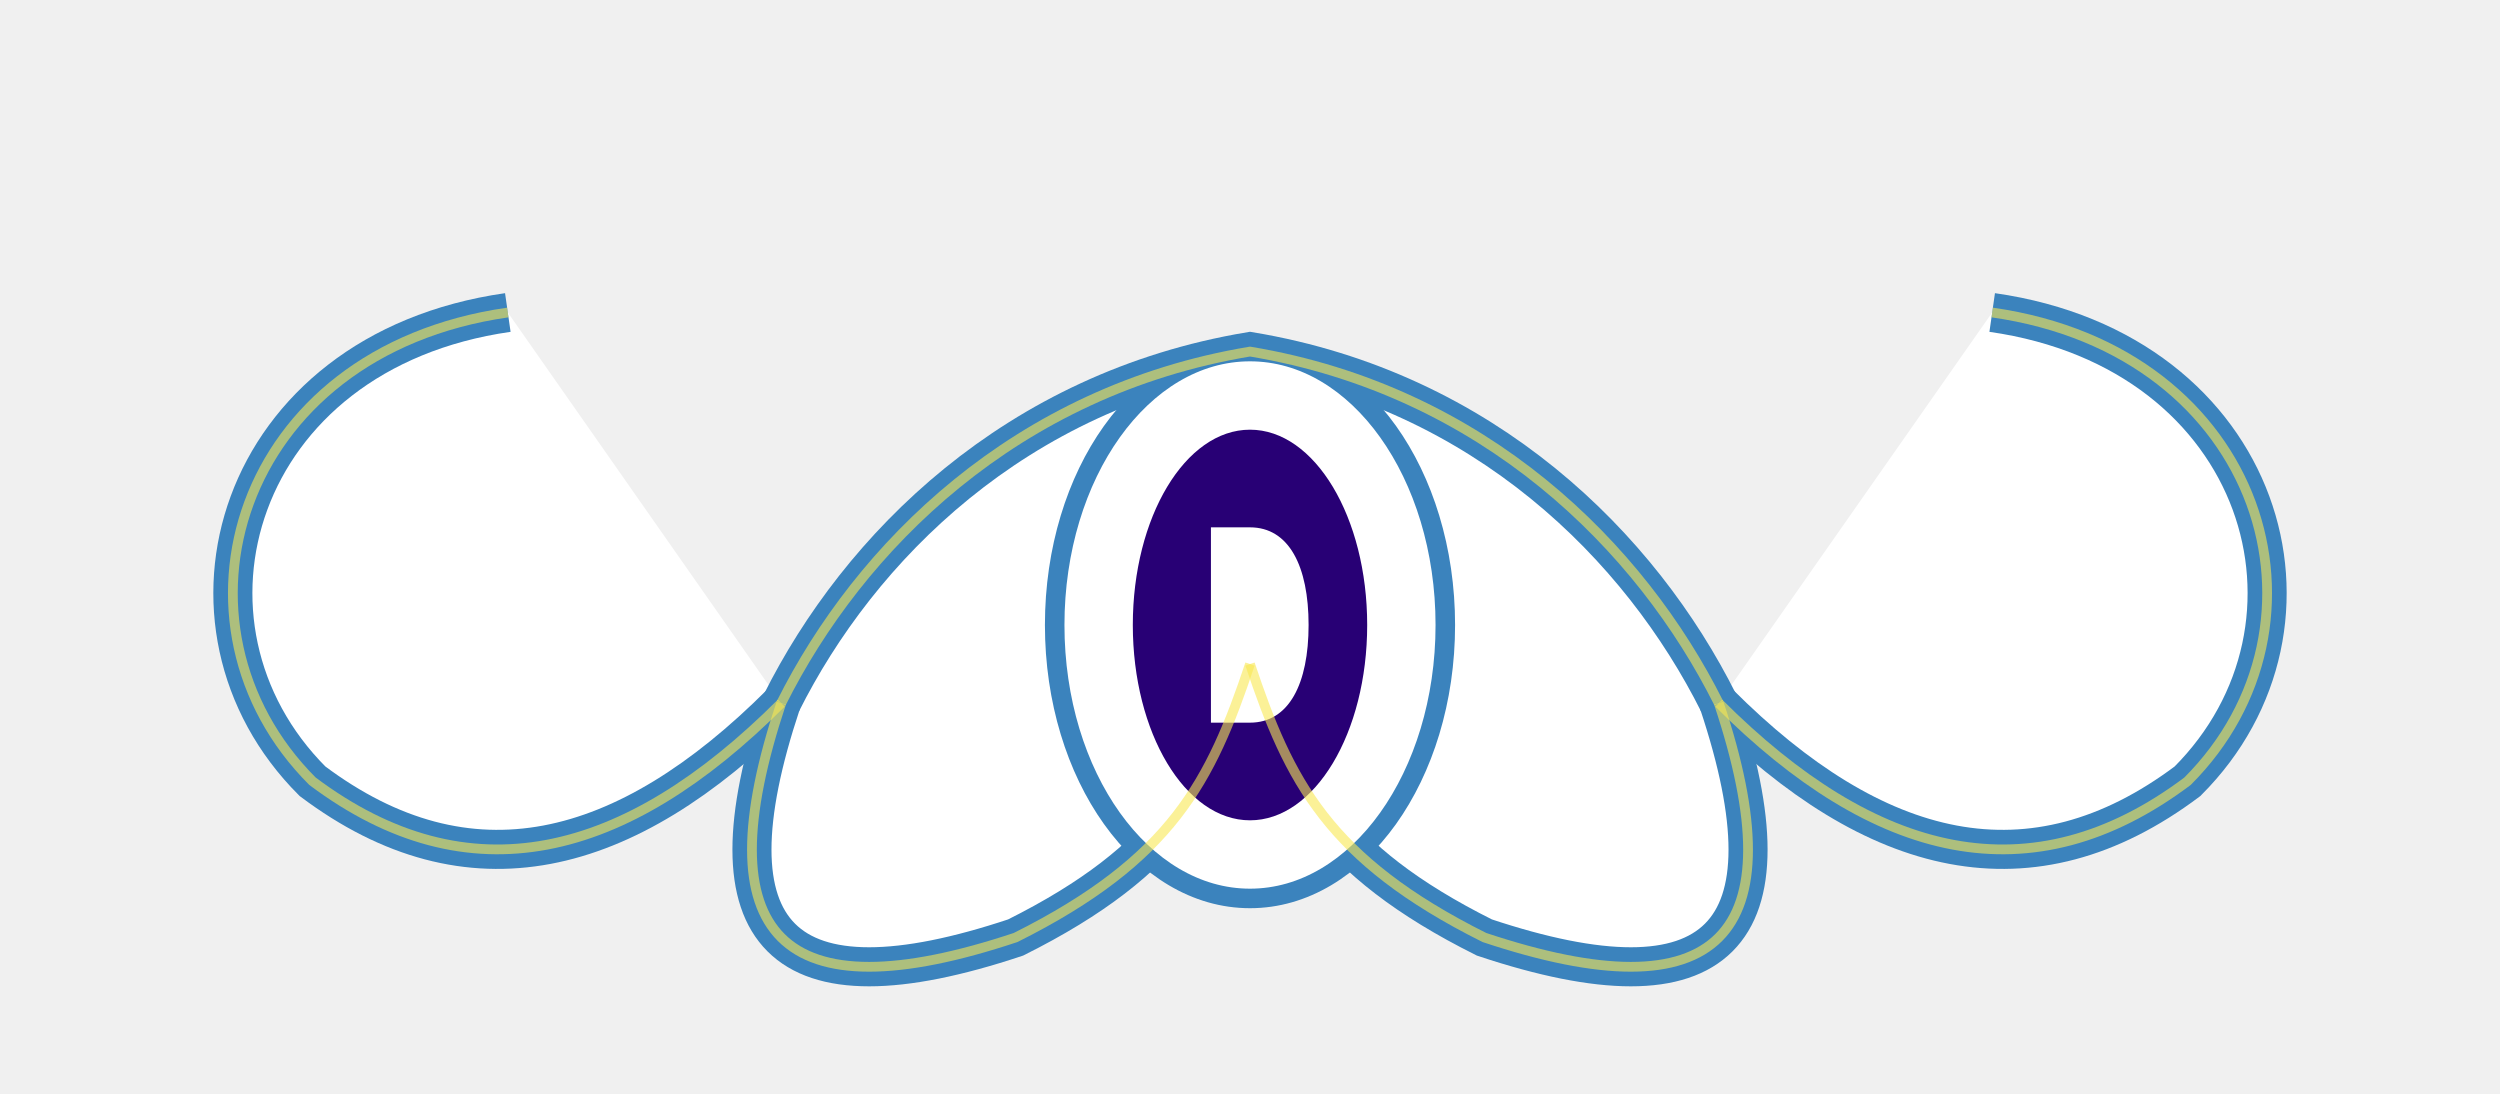
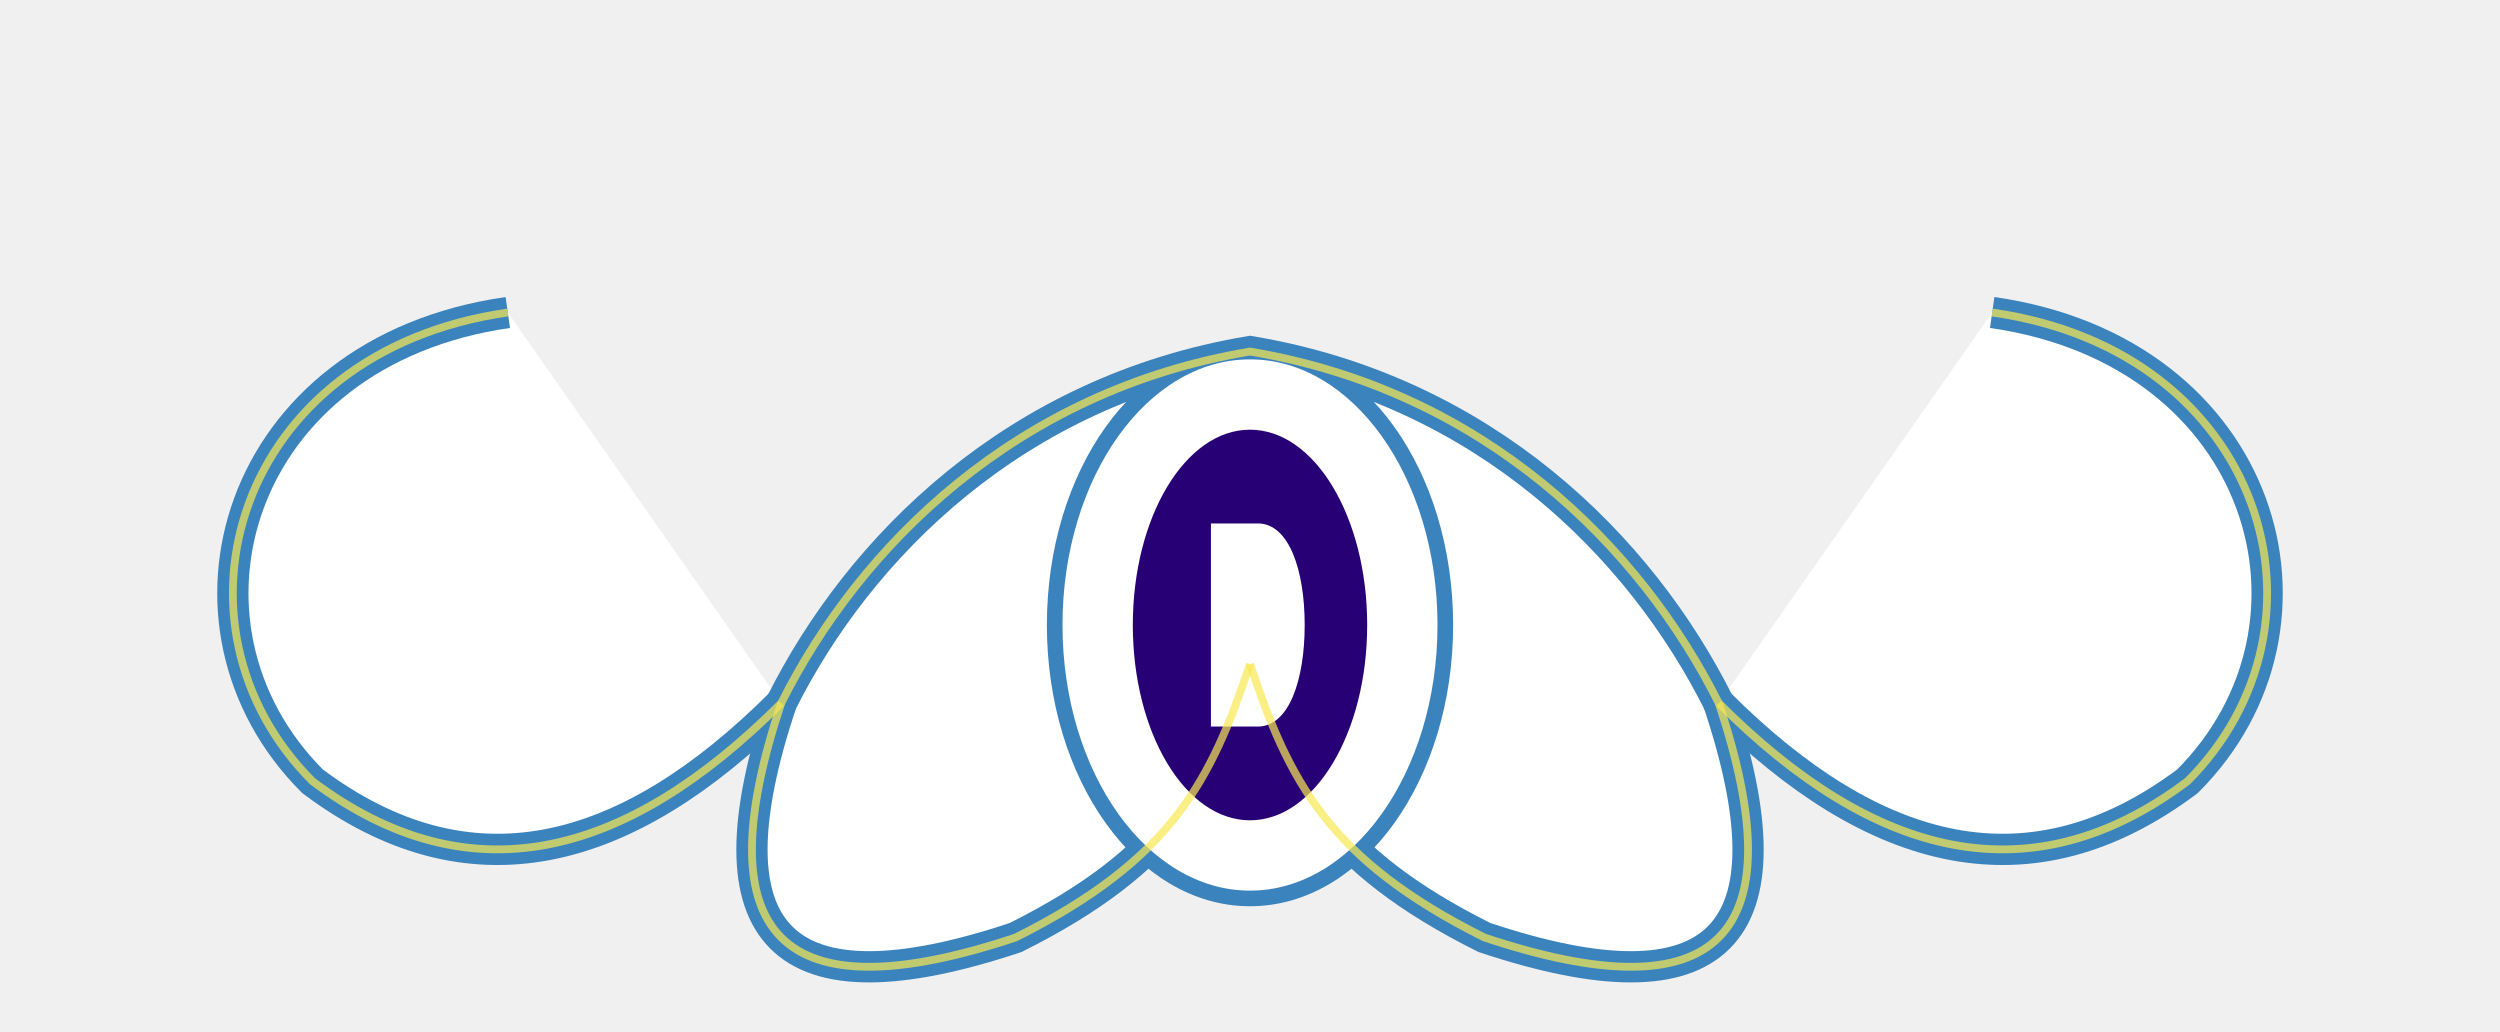
- <svg xmlns="http://www.w3.org/2000/svg" width="128" height="56" viewBox="0 0 128 56" fill="none">
-   <path d="M26 16 C 12 18, 8 32, 16 40 C 24 46, 32 44, 40 36" fill="#FFFFFF" stroke="#3B83BD" stroke-width="2" />
-   <path d="M102 16 C 116 18, 120 32, 112 40 C 104 46, 96 44, 88 36" fill="#FFFFFF" stroke="#3B83BD" stroke-width="2" />
-   <path d="M40 36 C 36 48, 40 52, 52 48 C 60 44, 62 40, 64 34" fill="#FFFFFF" stroke="#3B83BD" stroke-width="2" />
-   <path d="M88 36 C 92 48, 88 52, 76 48 C 68 44, 66 40, 64 34" fill="#FFFFFF" stroke="#3B83BD" stroke-width="2" />
-   <path d="M40 36 C 44 28, 52 20, 64 18 C 76 20, 84 28, 88 36" fill="#FFFFFF" stroke="#3B83BD" stroke-width="2" />
-   <ellipse cx="64" cy="32" rx="10" ry="14" fill="#FFFFFF" stroke="#3B83BD" stroke-width="1" />
-   <g transform="translate(64, 32)">
-     <ellipse cx="0" cy="0" rx="6" ry="10" fill="#280075" />
-     <path d="M-3 -6 L -3 6 C -3 6, -3 7, -2 7 L 1 7 C 3 7, 4 3, 4 0 C 4 -3, 3 -7, 1 -7 L -2 -7 C -3 -7, -3 -6, -3 -6 Z" fill="#280075" />
-     <path d="M-2 -5 L -2 5 L 0 5 C 2 5, 3 3, 3 0 C 3 -3, 2 -5, 0 -5 L -2 -5 Z" fill="#FFFFFF" />
+ <svg xmlns="http://www.w3.org/2000/svg" width="320" height="132" viewBox="0 0 320 132" fill="none">
+   <path d="M65 40 C 30 45, 20 80, 40 100 C 60 115, 80 110, 100 90" fill="#FFFFFF" stroke="#3B83BD" stroke-width="4" />
+   <path d="M255 40 C 290 45, 300 80, 280 100 C 260 115, 240 110, 220 90" fill="#FFFFFF" stroke="#3B83BD" stroke-width="4" />
+   <path d="M100 90 C 90 120, 100 130, 130 120 C 150 110, 155 100, 160 85" fill="#FFFFFF" stroke="#3B83BD" stroke-width="4" />
+   <path d="M220 90 C 230 120, 220 130, 190 120 C 170 110, 165 100, 160 85" fill="#FFFFFF" stroke="#3B83BD" stroke-width="4" />
+   <path d="M100 90 C 110 70, 130 50, 160 45 C 190 50, 210 70, 220 90" fill="#FFFFFF" stroke="#3B83BD" stroke-width="4" />
+   <ellipse cx="160" cy="80" rx="25" ry="35" fill="#FFFFFF" stroke="#3B83BD" stroke-width="2" />
+   <g transform="translate(160, 80)">
+     <ellipse cx="0" cy="0" rx="15" ry="25" fill="#280075" />
+     <path d="M-7 -15 L -7 15 C -7 15, -7 16, -5 16 L 2 16 C 8 16, 10 8, 10 0 C 10 -8, 8 -16, 2 -16 L -5 -16 C -7 -16, -7 -15, -7 -15 Z" fill="#280075" />
+     <path d="M-5 -13 L -5 13 L 1 13 C 5 13, 7 7, 7 0 C 7 -7, 5 -13, 1 -13 L -5 -13 Z" fill="#FFFFFF" />
  </g>
-   <path d="M26 16 C 12 18, 8 32, 16 40 C 24 46, 32 44, 40 36" fill="none" stroke="#F9E852" stroke-width="0.5" stroke-opacity="0.6" />
-   <path d="M102 16 C 116 18, 120 32, 112 40 C 104 46, 96 44, 88 36" fill="none" stroke="#F9E852" stroke-width="0.5" stroke-opacity="0.6" />
-   <path d="M40 36 C 36 48, 40 52, 52 48 C 60 44, 62 40, 64 34" fill="none" stroke="#F9E852" stroke-width="0.5" stroke-opacity="0.6" />
-   <path d="M88 36 C 92 48, 88 52, 76 48 C 68 44, 66 40, 64 34" fill="none" stroke="#F9E852" stroke-width="0.5" stroke-opacity="0.6" />
-   <path d="M40 36 C 44 28, 52 20, 64 18 C 76 20, 84 28, 88 36" fill="none" stroke="#F9E852" stroke-width="0.5" stroke-opacity="0.6" />
+   <path d="M65 40 C 30 45, 20 80, 40 100 C 60 115, 80 110, 100 90" fill="none" stroke="#F9E852" stroke-width="1" stroke-opacity="0.7" />
+   <path d="M255 40 C 290 45, 300 80, 280 100 C 260 115, 240 110, 220 90" fill="none" stroke="#F9E852" stroke-width="1" stroke-opacity="0.7" />
+   <path d="M100 90 C 90 120, 100 130, 130 120 C 150 110, 155 100, 160 85" fill="none" stroke="#F9E852" stroke-width="1" stroke-opacity="0.7" />
+   <path d="M220 90 C 230 120, 220 130, 190 120 C 170 110, 165 100, 160 85" fill="none" stroke="#F9E852" stroke-width="1" stroke-opacity="0.7" />
+   <path d="M100 90 C 110 70, 130 50, 160 45 C 190 50, 210 70, 220 90" fill="none" stroke="#F9E852" stroke-width="1" stroke-opacity="0.7" />
</svg>
